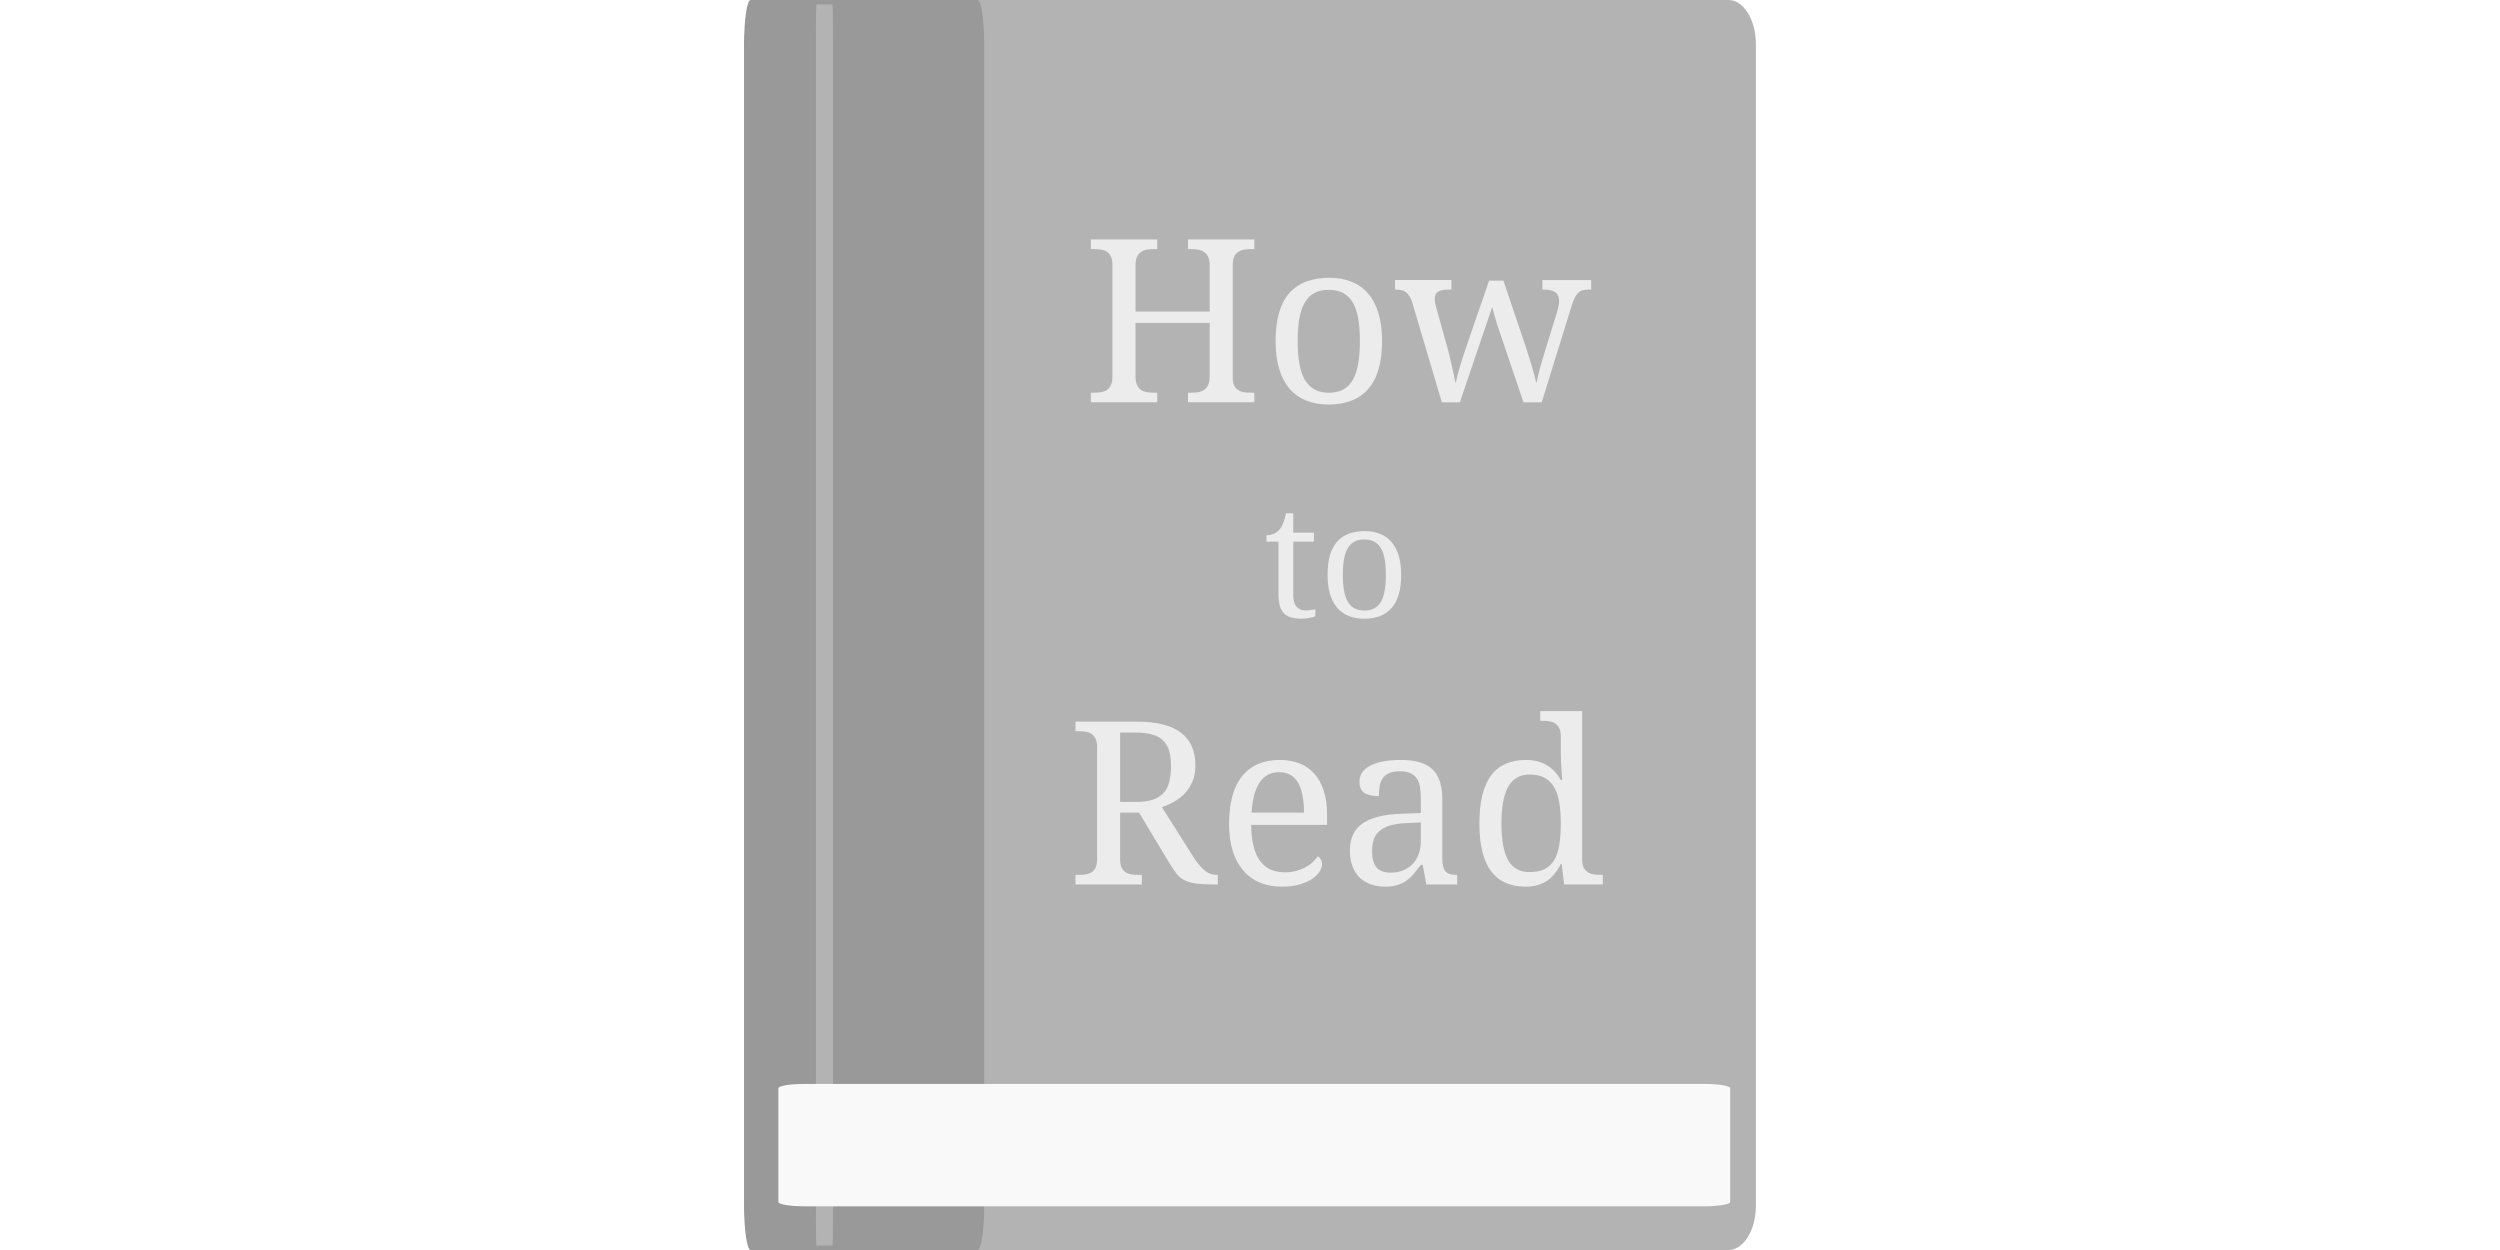
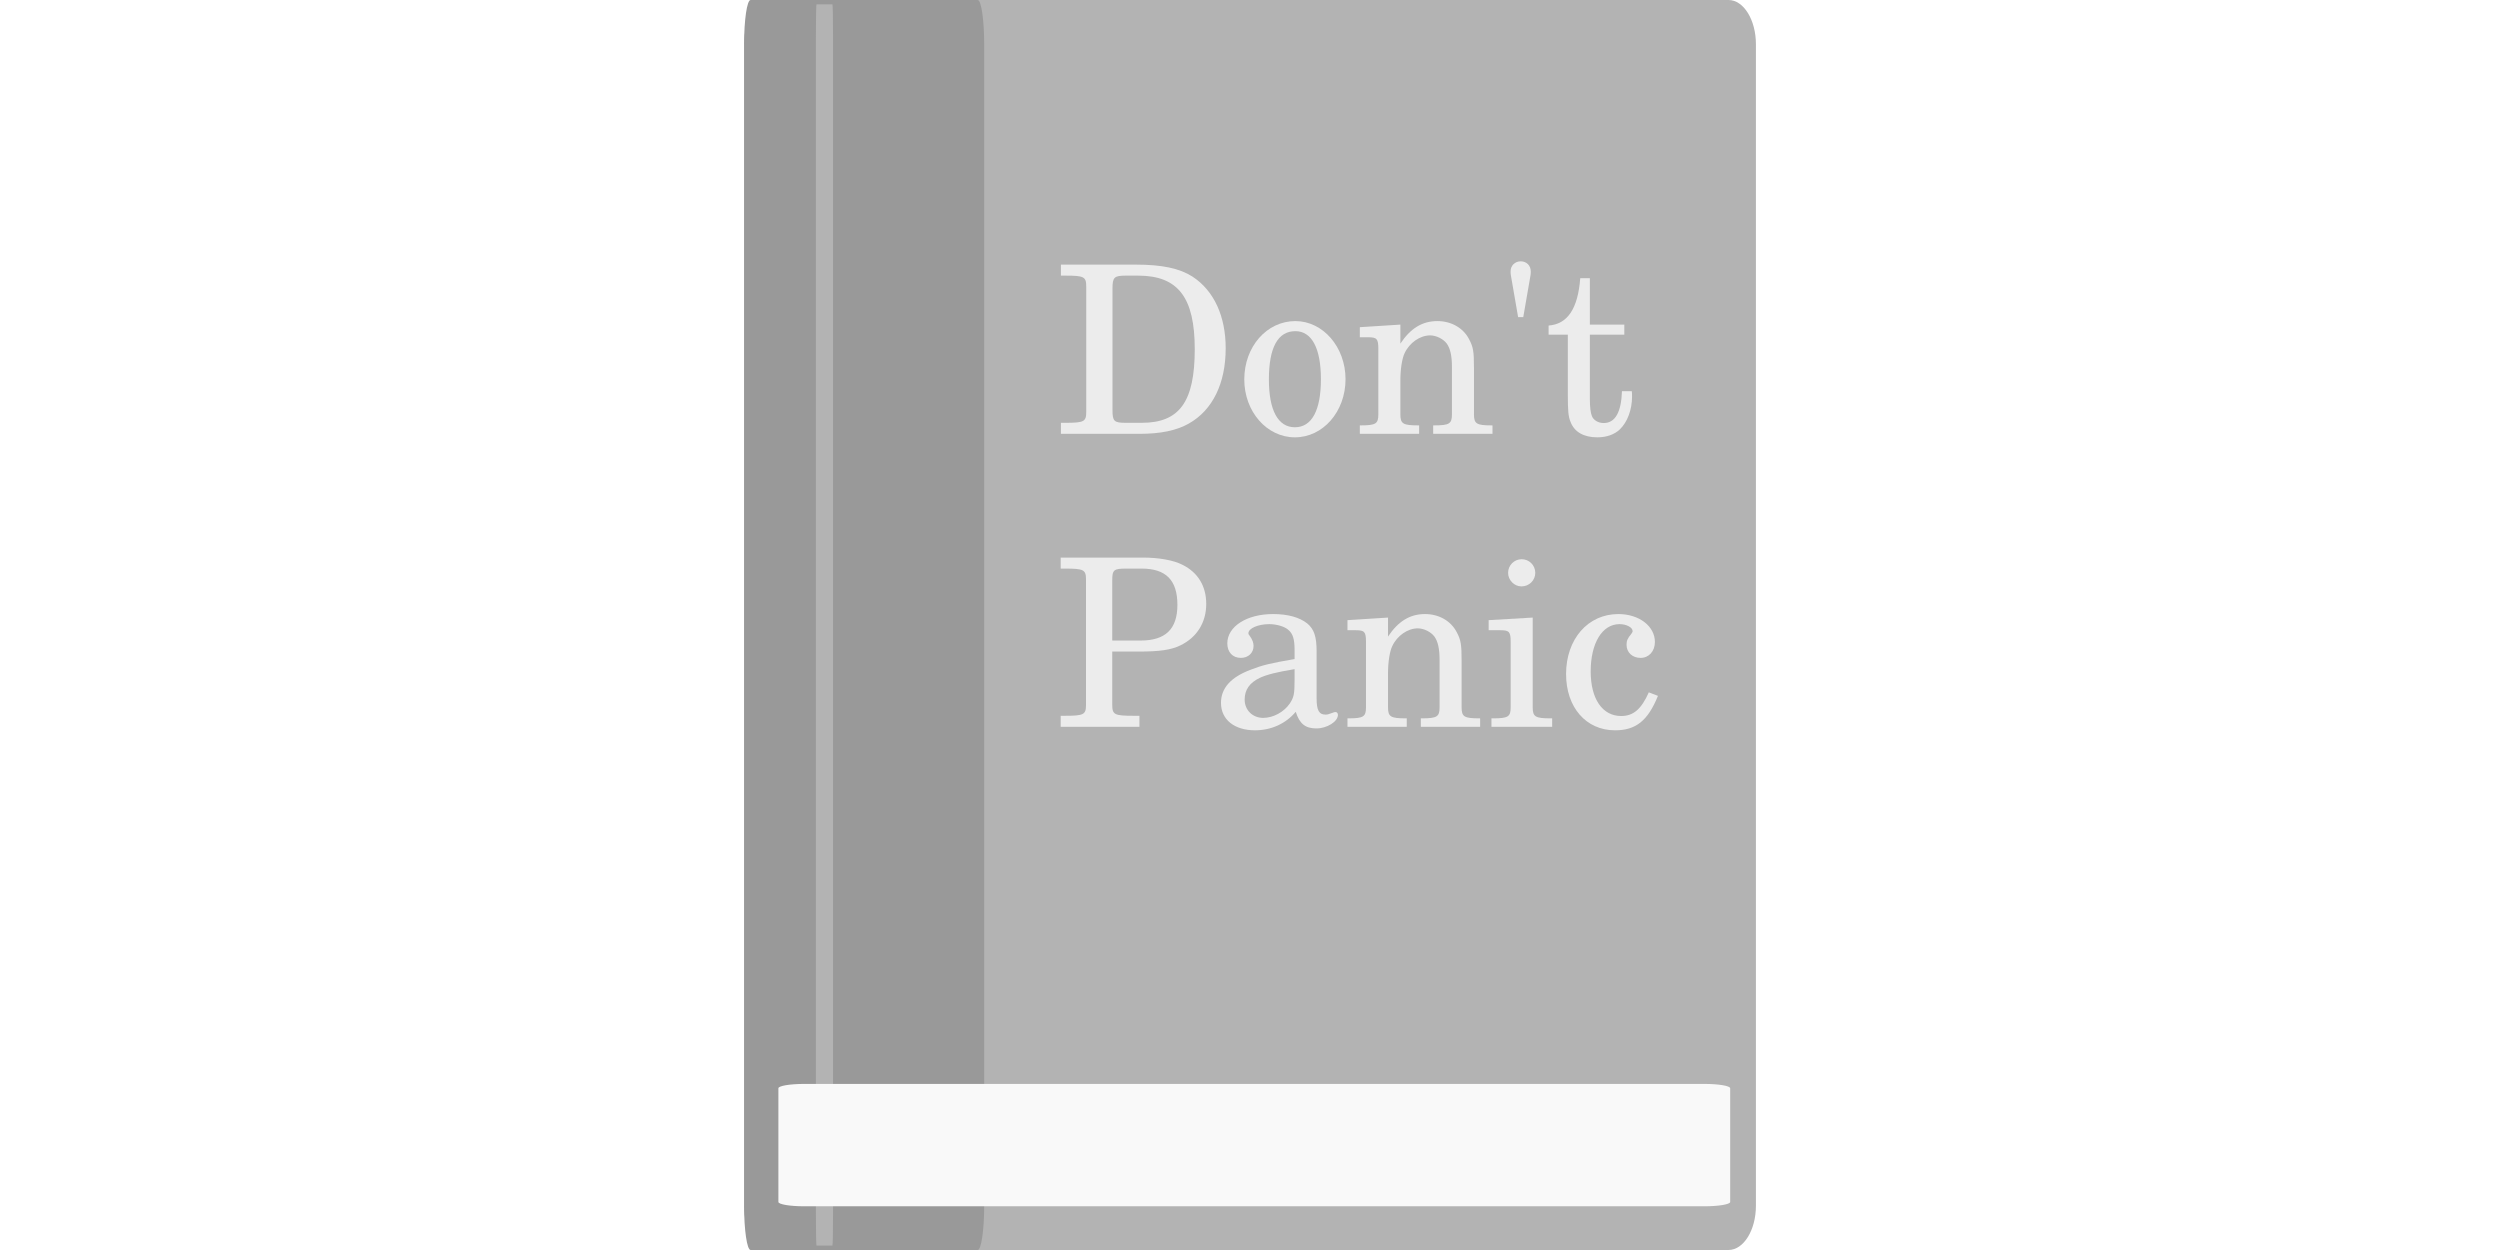
<svg xmlns="http://www.w3.org/2000/svg" width="160" height="80" id="svg3484" version="1.1">
-   <defs id="defs3486">
-     <clipPath clipPathUnits="userSpaceOnUse" id="clipPath4084">
-       <path d="m 0,841.89 595.28,0 L 595.28,0 0,0 0,841.89 z" id="path4086" />
-     </clipPath>
-   </defs>
+   <defs id="defs3486" />
  <g id="layer1" transform="translate(0,-972.3622)">
-     <g id="g3463" transform="matrix(0.784188,0,0,0.784188,643.7688,971.5394)">
-       <rect ry="3.616" rx="2.24" y="1.049" x="-760.21" height="102.016" width="82.578" id="rect5333-5" style="fill:#b3b3b3;fill-opacity:1;stroke:none" />
-       <rect ry="3.616" rx="0.532" y="1.049" x="-760.21" height="102.016" width="19.595" id="rect5333-4-7" style="fill:#999999;fill-opacity:1;stroke:none" />
-       <rect transform="matrix(0,-1,1,0,0,0)" ry="0.05" rx="2.748" y="-754.35" x="-102.709" height="1.4" width="101.303" id="rect5333-9-4-1" style="fill:#b3b3b3;fill-opacity:1;stroke:none" />
-       <rect ry="0.354" rx="2.107" y="89.511" x="-757.41" height="9.988" width="77.679" id="rect5333-9-6" style="fill:#f9f9f9;fill-opacity:1;stroke:none" />
-       <g style="font-size:93.065px;font-style:normal;font-variant:normal;font-weight:normal;font-stretch:normal;line-height:125%;letter-spacing:0px;word-spacing:0px;fill:#ececec;fill-opacity:1;stroke:none;font-family:Droid Serif;-inkscape-font-specification:Droid Serif" id="text5481-3">
-         <path d="m -723.983,33.882 0,-0.782 0.245,0 c 0.212,1e-6 0.409,-0.015 0.591,-0.045 0.188,-0.03 0.348,-0.091 0.482,-0.182 0.139,-0.097 0.248,-0.233 0.327,-0.409 0.085,-0.176 0.127,-0.409 0.127,-0.7 l 0,-4.362 -6.053,0 0,4.362 c -10e-6,0.291 0.039,0.524 0.118,0.7 0.085,0.176 0.194,0.312 0.327,0.409 0.139,0.091 0.303,0.151 0.491,0.182 0.188,0.03 0.385,0.045 0.591,0.045 l 0.245,0 0,0.782 -5.417,0 0,-0.782 0.236,0 c 0.212,1e-6 0.409,-0.015 0.591,-0.045 0.188,-0.03 0.351,-0.091 0.491,-0.182 0.139,-0.097 0.248,-0.233 0.327,-0.409 0.079,-0.176 0.118,-0.409 0.118,-0.7 l 0,-9.125 c -10e-6,-0.273 -0.042,-0.491 -0.127,-0.654 -0.079,-0.17 -0.188,-0.3 -0.327,-0.391 -0.139,-0.091 -0.303,-0.148 -0.491,-0.173 -0.182,-0.03 -0.376,-0.045 -0.582,-0.045 l -0.236,0 0,-0.782 5.417,0 0,0.782 -0.245,0 c -0.206,1.2e-5 -0.403,0.015 -0.591,0.045 -0.188,0.03 -0.351,0.094 -0.491,0.191 -0.133,0.091 -0.242,0.224 -0.327,0.4 -0.079,0.176 -0.118,0.409 -0.118,0.7 l 0,3.763 6.053,0 0,-3.763 c -10e-6,-0.291 -0.042,-0.524 -0.127,-0.7 -0.079,-0.176 -0.188,-0.309 -0.327,-0.4 -0.133,-0.097 -0.294,-0.161 -0.482,-0.191 -0.182,-0.03 -0.379,-0.045 -0.591,-0.045 l -0.245,0 0,-0.782 5.417,0 0,0.782 -0.236,0 c -0.212,1.2e-5 -0.412,0.015 -0.6,0.045 -0.182,0.03 -0.342,0.094 -0.482,0.191 -0.139,0.091 -0.248,0.224 -0.327,0.4 -0.079,0.176 -0.118,0.409 -0.118,0.7 l 0,9.143 c -10e-6,0.273 0.039,0.494 0.118,0.663 0.085,0.164 0.197,0.288 0.336,0.373 0.139,0.085 0.3,0.142 0.482,0.173 0.188,0.024 0.385,0.036 0.591,0.036 l 0.236,0 0,0.782 -5.417,0" style="font-size:18.613px;text-align:center;text-anchor:middle;fill:#ececec" id="path2994" />
-         <path d="m -708.142,28.874 c -10e-6,1.751 -0.373,3.054 -1.118,3.908 -0.739,0.854 -1.824,1.281 -3.254,1.281 -0.673,0 -1.275,-0.106 -1.809,-0.318 -0.533,-0.212 -0.988,-0.533 -1.363,-0.963 -0.37,-0.43 -0.654,-0.969 -0.854,-1.618 -0.194,-0.654 -0.291,-1.418 -0.291,-2.29 0,-1.739 0.367,-3.032 1.1,-3.881 0.739,-0.848 1.83,-1.272 3.272,-1.272 0.673,10e-6 1.275,0.106 1.809,0.318 0.533,0.206 0.985,0.524 1.354,0.954 0.376,0.424 0.66,0.96 0.854,1.609 0.2,0.642 0.3,1.4 0.3,2.272 m -6.889,0 c 0,0.691 0.045,1.3 0.136,1.827 0.091,0.527 0.236,0.969 0.436,1.327 0.206,0.351 0.47,0.618 0.791,0.8 0.327,0.182 0.724,0.273 1.191,0.273 0.467,1e-6 0.86,-0.091 1.181,-0.273 0.321,-0.182 0.582,-0.448 0.782,-0.8 0.2,-0.357 0.342,-0.8 0.427,-1.327 0.091,-0.527 0.136,-1.136 0.136,-1.827 0,-0.691 -0.045,-1.297 -0.136,-1.818 -0.091,-0.521 -0.236,-0.954 -0.436,-1.3 -0.2,-0.351 -0.464,-0.615 -0.791,-0.791 -0.321,-0.176 -0.715,-0.264 -1.181,-0.264 -0.467,9e-6 -0.86,0.088 -1.181,0.264 -0.321,0.176 -0.582,0.439 -0.782,0.791 -0.2,0.345 -0.345,0.779 -0.436,1.3 -0.091,0.521 -0.136,1.127 -0.136,1.818" style="font-size:18.613px;text-align:center;text-anchor:middle;fill:#ececec" id="path2996" />
-         <path d="m -698.236,23.958 1.863,5.517 c 0.073,0.224 0.148,0.467 0.227,0.727 0.085,0.254 0.164,0.509 0.236,0.763 0.073,0.248 0.139,0.485 0.2,0.709 0.061,0.224 0.106,0.415 0.136,0.573 l 0.054,0 c 0.054,-0.309 0.142,-0.688 0.264,-1.136 0.121,-0.454 0.276,-0.982 0.464,-1.581 l 0.927,-2.999 c 0.049,-0.158 0.088,-0.324 0.118,-0.5 0.036,-0.182 0.054,-0.324 0.054,-0.427 -1e-5,-0.321 -0.103,-0.554 -0.309,-0.7 -0.2,-0.145 -0.509,-0.218 -0.927,-0.218 l -0.127,0 0,-0.782 3.981,0 0,0.782 -0.236,0 c -0.182,9e-6 -0.339,0.018 -0.473,0.055 -0.133,0.036 -0.254,0.109 -0.364,0.218 -0.103,0.103 -0.2,0.248 -0.291,0.436 -0.091,0.188 -0.182,0.436 -0.273,0.745 l -2.399,7.743 -1.49,0 -2.218,-6.553 -0.336,-1.227 -2.636,7.78 -1.472,0 -2.436,-8.207 c -0.073,-0.194 -0.148,-0.354 -0.227,-0.482 -0.079,-0.127 -0.17,-0.227 -0.273,-0.3 -0.103,-0.079 -0.221,-0.133 -0.354,-0.164 -0.133,-0.03 -0.291,-0.045 -0.473,-0.045 l -0.054,0 0,-0.782 4.599,0 0,0.782 -0.245,0 c -0.37,9e-6 -0.648,0.055 -0.836,0.164 -0.188,0.109 -0.282,0.315 -0.282,0.618 -1e-5,0.103 0.015,0.227 0.045,0.373 0.036,0.145 0.073,0.288 0.109,0.427 l 0.872,3.126 c 0.061,0.224 0.124,0.47 0.191,0.736 0.067,0.267 0.127,0.533 0.182,0.8 0.061,0.261 0.115,0.506 0.164,0.736 0.049,0.23 0.088,0.424 0.118,0.582 l 0.054,0 c 0.03,-0.158 0.07,-0.339 0.118,-0.545 0.054,-0.212 0.115,-0.436 0.182,-0.673 0.073,-0.242 0.148,-0.488 0.227,-0.736 0.079,-0.248 0.158,-0.485 0.236,-0.709 l 1.936,-5.626 1.172,0" style="font-size:18.613px;text-align:center;text-anchor:middle;fill:#ececec" id="path2998" />
-         <path d="m -714.411,50.867 c 0.155,0 0.297,-0.008 0.427,-0.025 0.13,-0.017 0.262,-0.038 0.396,-0.063 l 0,0.565 c -0.054,0.025 -0.126,0.05 -0.214,0.075 -0.088,0.025 -0.184,0.046 -0.289,0.063 -0.101,0.021 -0.207,0.036 -0.32,0.044 -0.113,0.013 -0.22,0.019 -0.32,0.019 -0.327,0 -0.607,-0.036 -0.842,-0.107 -0.235,-0.067 -0.427,-0.178 -0.578,-0.333 -0.151,-0.155 -0.264,-0.36 -0.339,-0.616 -0.071,-0.255 -0.107,-0.567 -0.107,-0.936 l 0,-4.297 -0.98,0 0,-0.515 c 0.155,6e-6 0.325,-0.031 0.509,-0.094 0.188,-0.063 0.354,-0.168 0.496,-0.314 0.147,-0.159 0.264,-0.348 0.352,-0.565 0.092,-0.222 0.172,-0.498 0.239,-0.829 l 0.591,0 0,1.583 1.684,0 0,0.735 -1.684,0 0,4.335 c -10e-6,0.44 0.088,0.762 0.264,0.967 0.18,0.205 0.419,0.308 0.716,0.308" style="font-size:12.866px;text-align:center;text-anchor:middle;fill:#ececec" id="path3000" />
-         <path d="m -706.583,47.958 c -10e-6,1.21 -0.258,2.111 -0.773,2.701 -0.511,0.591 -1.261,0.886 -2.249,0.886 -0.465,0 -0.882,-0.073 -1.25,-0.22 -0.369,-0.147 -0.683,-0.369 -0.942,-0.666 -0.255,-0.297 -0.452,-0.67 -0.591,-1.118 -0.134,-0.452 -0.201,-0.98 -0.201,-1.583 0,-1.202 0.253,-2.096 0.76,-2.682 0.511,-0.586 1.265,-0.879 2.262,-0.88 0.465,7e-6 0.882,0.073 1.25,0.22 0.369,0.142 0.681,0.362 0.936,0.66 0.26,0.293 0.457,0.664 0.591,1.112 0.138,0.444 0.207,0.967 0.207,1.571 m -4.762,0 c 0,0.477 0.031,0.898 0.094,1.263 0.063,0.364 0.163,0.67 0.302,0.917 0.142,0.243 0.325,0.427 0.547,0.553 0.226,0.126 0.5,0.188 0.823,0.188 0.322,10e-7 0.595,-0.063 0.817,-0.188 0.222,-0.126 0.402,-0.31 0.54,-0.553 0.138,-0.247 0.237,-0.553 0.295,-0.917 0.063,-0.364 0.094,-0.785 0.094,-1.263 0,-0.477 -0.031,-0.896 -0.094,-1.256 -0.063,-0.36 -0.163,-0.66 -0.302,-0.898 -0.138,-0.243 -0.32,-0.425 -0.547,-0.547 -0.222,-0.121 -0.494,-0.182 -0.817,-0.182 -0.322,6e-6 -0.595,0.061 -0.817,0.182 -0.222,0.121 -0.402,0.304 -0.54,0.547 -0.138,0.239 -0.239,0.538 -0.302,0.898 -0.063,0.36 -0.094,0.779 -0.094,1.256" style="font-size:12.866px;text-align:center;text-anchor:middle;fill:#ececec" id="path3002" />
-         <path d="m -723.556,70.959 c 0.315,0.497 0.621,0.869 0.918,1.118 0.297,0.248 0.642,0.373 1.036,0.373 l 0.054,0 0,0.782 -0.264,0 c -0.582,0 -1.06,-0.021 -1.436,-0.064 -0.37,-0.042 -0.685,-0.124 -0.945,-0.245 -0.261,-0.121 -0.485,-0.291 -0.673,-0.509 -0.182,-0.218 -0.379,-0.503 -0.591,-0.854 l -2.517,-4.19 -1.545,0 0,3.835 c -10e-6,0.273 0.039,0.494 0.118,0.663 0.085,0.164 0.197,0.288 0.336,0.373 0.139,0.085 0.3,0.142 0.482,0.173 0.188,0.024 0.385,0.036 0.591,0.036 l 0.245,0 0,0.782 -5.417,0 0,-0.782 0.236,0 c 0.206,10e-7 0.4,-0.012 0.582,-0.036 0.188,-0.03 0.351,-0.088 0.491,-0.173 0.139,-0.085 0.248,-0.209 0.327,-0.373 0.085,-0.17 0.127,-0.391 0.127,-0.663 l 0,-9.216 c -1e-5,-0.273 -0.042,-0.491 -0.127,-0.654 -0.079,-0.17 -0.188,-0.3 -0.327,-0.391 -0.139,-0.091 -0.303,-0.148 -0.491,-0.173 -0.182,-0.03 -0.376,-0.045 -0.582,-0.045 l -0.236,0 0,-0.782 5.008,0 c 1.612,1.3e-5 2.811,0.3 3.599,0.9 0.788,0.594 1.181,1.491 1.181,2.69 -10e-6,0.497 -0.082,0.933 -0.245,1.309 -0.158,0.37 -0.367,0.691 -0.627,0.963 -0.261,0.273 -0.554,0.5 -0.882,0.682 -0.327,0.182 -0.654,0.327 -0.982,0.436 l 2.554,4.035 m -5.962,-4.462 1.309,0 c 0.545,7e-6 1,-0.061 1.363,-0.182 0.364,-0.121 0.654,-0.303 0.872,-0.545 0.218,-0.242 0.373,-0.545 0.464,-0.909 0.097,-0.364 0.145,-0.788 0.145,-1.272 -10e-6,-0.497 -0.051,-0.918 -0.154,-1.263 -0.103,-0.351 -0.27,-0.636 -0.5,-0.854 -0.23,-0.224 -0.53,-0.385 -0.9,-0.482 -0.364,-0.103 -0.809,-0.154 -1.336,-0.155 l -1.263,0 0,5.662" style="font-size:18.613px;text-align:center;text-anchor:middle;fill:#ececec" id="path3004" />
-         <path d="m -716.54,64.07 c -0.691,9e-6 -1.224,0.282 -1.6,0.845 -0.37,0.557 -0.588,1.375 -0.654,2.454 l 4.281,0 c -1e-5,-0.491 -0.036,-0.939 -0.109,-1.345 -0.073,-0.406 -0.188,-0.754 -0.345,-1.045 -0.158,-0.291 -0.367,-0.515 -0.627,-0.673 -0.254,-0.158 -0.57,-0.236 -0.945,-0.236 m 0.227,9.343 c -0.673,0 -1.278,-0.112 -1.818,-0.336 -0.533,-0.23 -0.985,-0.563 -1.354,-1 -0.37,-0.436 -0.654,-0.969 -0.854,-1.6 -0.194,-0.636 -0.291,-1.357 -0.291,-2.163 0,-1.739 0.357,-3.048 1.072,-3.926 0.715,-0.879 1.733,-1.318 3.054,-1.318 0.6,1e-5 1.139,0.094 1.618,0.282 0.479,0.188 0.885,0.47 1.218,0.845 0.333,0.37 0.588,0.833 0.763,1.391 0.182,0.551 0.273,1.194 0.273,1.927 l 0,0.854 -6.198,0 c 0.012,0.679 0.079,1.263 0.2,1.754 0.127,0.485 0.306,0.885 0.536,1.2 0.236,0.315 0.524,0.548 0.863,0.7 0.339,0.145 0.73,0.218 1.172,0.218 0.321,1e-6 0.618,-0.036 0.891,-0.109 0.279,-0.073 0.53,-0.17 0.754,-0.291 0.224,-0.121 0.421,-0.258 0.591,-0.409 0.176,-0.158 0.318,-0.321 0.427,-0.491 0.085,0.036 0.164,0.112 0.236,0.227 0.079,0.115 0.118,0.251 0.118,0.409 0,0.188 -0.067,0.391 -0.2,0.609 -0.133,0.212 -0.336,0.409 -0.609,0.591 -0.273,0.182 -0.615,0.333 -1.027,0.454 -0.406,0.121 -0.885,0.182 -1.436,0.182" style="font-size:18.613px;text-align:center;text-anchor:middle;fill:#ececec" id="path3006" />
-         <path d="m -708.96,70.532 c 0,0.582 0.121,1.018 0.364,1.309 0.248,0.285 0.63,0.427 1.145,0.427 0.376,10e-7 0.715,-0.061 1.018,-0.182 0.309,-0.121 0.57,-0.294 0.782,-0.518 0.218,-0.224 0.385,-0.497 0.5,-0.818 0.115,-0.321 0.173,-0.679 0.173,-1.072 l 0,-1.509 -1.191,0.055 c -0.527,0.024 -0.969,0.091 -1.327,0.2 -0.351,0.103 -0.636,0.251 -0.854,0.445 -0.218,0.188 -0.376,0.421 -0.473,0.7 -0.091,0.279 -0.136,0.6 -0.136,0.963 m 2.254,-6.535 c -0.357,1e-5 -0.648,0.052 -0.872,0.155 -0.218,0.097 -0.391,0.236 -0.518,0.418 -0.121,0.182 -0.203,0.397 -0.245,0.645 -0.042,0.248 -0.064,0.518 -0.064,0.809 -0.515,7e-6 -0.909,-0.088 -1.181,-0.264 -0.267,-0.176 -0.4,-0.479 -0.4,-0.909 0,-0.321 0.088,-0.594 0.264,-0.818 0.176,-0.224 0.415,-0.406 0.718,-0.545 0.309,-0.145 0.666,-0.251 1.072,-0.318 0.406,-0.067 0.839,-0.1 1.3,-0.1 0.57,1e-5 1.066,0.058 1.49,0.173 0.424,0.109 0.779,0.291 1.063,0.545 0.285,0.254 0.497,0.588 0.636,1 0.145,0.406 0.218,0.906 0.218,1.5 l 0,4.826 c -10e-6,0.261 0.021,0.476 0.064,0.645 0.042,0.17 0.109,0.306 0.2,0.409 0.091,0.103 0.209,0.176 0.354,0.218 0.151,0.042 0.33,0.064 0.536,0.064 l 0.054,0 0,0.782 -2.517,0 -0.291,-1.6 -0.155,0 c -0.194,0.261 -0.382,0.5 -0.563,0.718 -0.182,0.218 -0.382,0.406 -0.6,0.563 -0.218,0.158 -0.467,0.279 -0.745,0.364 -0.273,0.091 -0.603,0.136 -0.991,0.136 -0.412,0 -0.797,-0.061 -1.154,-0.182 -0.351,-0.115 -0.657,-0.294 -0.918,-0.536 -0.254,-0.248 -0.454,-0.557 -0.6,-0.927 -0.145,-0.376 -0.218,-0.818 -0.218,-1.327 0,-0.988 0.351,-1.721 1.054,-2.199 0.703,-0.479 1.766,-0.739 3.19,-0.782 l 1.545,-0.055 0,-1.118 c 0,-0.333 -0.018,-0.639 -0.054,-0.918 -0.036,-0.285 -0.115,-0.527 -0.236,-0.727 -0.121,-0.206 -0.297,-0.364 -0.527,-0.473 -0.224,-0.115 -0.527,-0.173 -0.909,-0.173" style="font-size:18.613px;text-align:center;text-anchor:middle;fill:#ececec" id="path3008" />
-         <path d="m -691.81,71.186 c -1e-5,0.273 0.039,0.494 0.118,0.663 0.085,0.164 0.197,0.291 0.336,0.382 0.139,0.091 0.3,0.151 0.482,0.182 0.188,0.024 0.385,0.036 0.591,0.036 l 0.155,0 0,0.782 -3.154,0 -0.2,-1.672 -0.073,0 c -0.139,0.285 -0.3,0.542 -0.482,0.773 -0.176,0.224 -0.379,0.418 -0.609,0.582 -0.23,0.158 -0.491,0.279 -0.782,0.364 -0.291,0.091 -0.618,0.136 -0.982,0.136 -0.612,0 -1.154,-0.1 -1.627,-0.3 -0.473,-0.206 -0.869,-0.518 -1.191,-0.936 -0.321,-0.424 -0.563,-0.96 -0.727,-1.609 -0.164,-0.648 -0.245,-1.418 -0.245,-2.308 0,-0.897 0.082,-1.672 0.245,-2.327 0.164,-0.654 0.406,-1.194 0.727,-1.618 0.321,-0.424 0.718,-0.736 1.191,-0.936 0.473,-0.206 1.015,-0.309 1.627,-0.309 0.357,1e-5 0.682,0.039 0.972,0.118 0.291,0.079 0.551,0.191 0.782,0.336 0.236,0.145 0.445,0.318 0.627,0.518 0.182,0.2 0.339,0.421 0.473,0.663 l 0.109,0 c -0.018,-0.303 -0.036,-0.588 -0.054,-0.854 -0.012,-0.23 -0.024,-0.457 -0.036,-0.682 -0.012,-0.23 -0.018,-0.4 -0.018,-0.509 l 0,-1.527 c -10e-6,-0.273 -0.042,-0.491 -0.127,-0.654 -0.079,-0.17 -0.188,-0.3 -0.327,-0.391 -0.139,-0.091 -0.303,-0.148 -0.491,-0.173 -0.182,-0.03 -0.376,-0.045 -0.582,-0.045 l -0.154,0 0,-0.782 3.426,0 0,12.097 m -4.281,1.036 c 0.485,10e-7 0.888,-0.079 1.209,-0.236 0.327,-0.164 0.588,-0.409 0.782,-0.736 0.2,-0.327 0.339,-0.739 0.418,-1.236 0.085,-0.497 0.127,-1.082 0.127,-1.754 -10e-6,-0.648 -0.042,-1.221 -0.127,-1.718 -0.079,-0.497 -0.218,-0.912 -0.418,-1.245 -0.194,-0.339 -0.454,-0.597 -0.782,-0.773 -0.327,-0.176 -0.736,-0.264 -1.227,-0.264 -0.406,9e-6 -0.754,0.088 -1.045,0.264 -0.291,0.176 -0.53,0.433 -0.718,0.773 -0.182,0.339 -0.315,0.76 -0.4,1.263 -0.085,0.497 -0.127,1.069 -0.127,1.718 0,1.321 0.179,2.308 0.536,2.963 0.357,0.654 0.948,0.982 1.772,0.982" style="font-size:18.613px;text-align:center;text-anchor:middle;fill:#ececec" id="path3010" />
+     <g id="g4579">
+       <rect ry="2.835" rx="1.757" y="972.362" x="47.622" height="80" width="64.757" id="rect5333-5" style="fill:#b3b3b3;fill-opacity:1;stroke:none" />
+       <rect ry="2.835" rx="0.417" y="972.362" x="47.622" height="80" width="15.366" id="rect5333-4-7" style="fill:#999999;fill-opacity:1;stroke:none" />
+       <rect transform="matrix(0,-1,1,0,0,0)" ry="0.039" rx="2.155" y="52.217" x="-1052.082" height="1.098" width="79.441" id="rect5333-9-4-1" style="fill:#b3b3b3;fill-opacity:1;stroke:none" />
+       <rect ry="0.278" rx="1.653" y="1041.733" x="49.817" height="7.832" width="60.915" id="rect5333-9-6" style="fill:#f9f9f9;fill-opacity:1;stroke:none" />
+       <g id="text4552" style="font-style:normal;font-weight:normal;font-size:40px;line-height:125%;font-family:sans-serif;letter-spacing:0px;word-spacing:0px;fill:#ececec;fill-opacity:1;stroke:none;stroke-width:1px;stroke-linecap:butt;stroke-linejoin:miter;stroke-opacity:1">
+         <path id="path4559" style="font-style:normal;font-variant:normal;font-weight:500;font-stretch:normal;font-size:15px;line-height:125%;font-family:'Century Schoolbook L';-inkscape-font-specification:'Century Schoolbook L, Medium';text-align:start;writing-mode:lr-tb;text-anchor:start;fill:#ececec;fill-opacity:1" d="m 69.519,998.282 0,0.435 c 0,0.63 -0.135,0.705 -1.335,0.705 l -0.285,0 0,0.705 5.04,0 c 1.335,0 2.355,-0.21 3.15,-0.66 1.515,-0.855 2.355,-2.565 2.355,-4.815 0,-2.055 -0.75,-3.69 -2.13,-4.59 -0.825,-0.525 -1.935,-0.765 -3.645,-0.765 l -4.77,0 0,0.705 0.285,0 c 1.2,0 1.335,0.075 1.335,0.705 l 0,0.435 0,7.14 z m 2.535,1.14 c -0.75,0 -0.855,-0.09 -0.855,-0.825 l 0,-7.755 c 0,-0.735 0.105,-0.84 0.855,-0.84 l 0.78,0 c 2.565,0 3.63,1.395 3.63,4.71 0,3.36 -0.975,4.71 -3.39,4.71 l -1.02,0 z" />
+         <path id="path4561" style="font-style:normal;font-variant:normal;font-weight:500;font-stretch:normal;font-size:15px;line-height:125%;font-family:'Century Schoolbook L';-inkscape-font-specification:'Century Schoolbook L, Medium';text-align:start;writing-mode:lr-tb;text-anchor:start;fill:#ececec;fill-opacity:1" d="m 82.904,992.912 c -1.83,0 -3.27,1.635 -3.27,3.735 0,2.055 1.44,3.705 3.24,3.705 1.8,0 3.24,-1.65 3.24,-3.72 0,-2.055 -1.44,-3.72 -3.21,-3.72 z m 0,0.645 c 1.05,0 1.635,1.095 1.635,3.075 0,1.995 -0.585,3.075 -1.665,3.075 -1.08,0 -1.665,-1.08 -1.665,-3.06 0,-2.04 0.57,-3.09 1.695,-3.09 z" />
+         <path id="path4563" style="font-style:normal;font-variant:normal;font-weight:500;font-stretch:normal;font-size:15px;line-height:125%;font-family:'Century Schoolbook L';-inkscape-font-specification:'Century Schoolbook L, Medium';text-align:start;writing-mode:lr-tb;text-anchor:start;fill:#ececec;fill-opacity:1" d="m 89.624,993.137 -2.595,0.165 0,0.645 0.54,0 c 0.555,0 0.645,0.105 0.645,0.75 l 0,3.585 0,0.6 c 0,0.6 -0.165,0.705 -1.125,0.705 l -0.06,0 0,0.54 3.795,0 0,-0.54 -0.06,0 c -0.975,0 -1.14,-0.105 -1.14,-0.705 l 0,-0.6 0,-1.56 c 0,-0.735 0.105,-1.41 0.27,-1.755 0.315,-0.675 0.99,-1.14 1.635,-1.14 0.39,0 0.84,0.225 1.065,0.525 0.225,0.315 0.33,0.78 0.33,1.5 l 0,2.43 0,0.6 c 0,0.6 -0.165,0.705 -1.14,0.705 l -0.06,0 0,0.54 3.795,0 0,-0.54 -0.06,0 c -0.96,0 -1.125,-0.105 -1.125,-0.705 l 0,-0.6 0,-2.355 c 0,-1.08 -0.045,-1.35 -0.315,-1.86 -0.375,-0.72 -1.14,-1.155 -2.025,-1.155 -0.96,0 -1.71,0.45 -2.37,1.44 l 0,-1.215 z" />
+         <path id="path4565" style="font-style:normal;font-variant:normal;font-weight:500;font-stretch:normal;font-size:15px;line-height:125%;font-family:'Century Schoolbook L';-inkscape-font-specification:'Century Schoolbook L, Medium';text-align:start;writing-mode:lr-tb;text-anchor:start;fill:#ececec;fill-opacity:1" d="m 97.159,992.657 0.33,0 0.465,-2.685 c 0.015,-0.075 0.015,-0.15 0.015,-0.24 0,-0.375 -0.27,-0.645 -0.645,-0.645 -0.36,0 -0.645,0.27 -0.645,0.63 0,0.09 0,0.165 0.015,0.255 l 0.465,2.685 z" />
+         <path id="path4567" style="font-style:normal;font-variant:normal;font-weight:500;font-stretch:normal;font-size:15px;line-height:125%;font-family:'Century Schoolbook L';-inkscape-font-specification:'Century Schoolbook L, Medium';text-align:start;writing-mode:lr-tb;text-anchor:start;fill:#ececec;fill-opacity:1" d="m 101.751,993.137 0,-2.97 -0.615,0 c -0.15,1.95 -0.81,2.94 -2.025,3.03 l 0,0.585 1.23,0 0,3.825 c 0,1.05 0.03,1.425 0.18,1.77 0.24,0.63 0.84,0.975 1.71,0.975 0.585,0 1.095,-0.18 1.44,-0.51 0.495,-0.48 0.78,-1.275 0.78,-2.1 0,-0.09 0,-0.195 -0.015,-0.345 l -0.63,0 c -0.045,1.35 -0.435,2.04 -1.17,2.04 -0.345,0 -0.645,-0.18 -0.75,-0.435 -0.09,-0.21 -0.135,-0.585 -0.135,-1.125 l 0,-4.095 2.205,0 0,-0.645 -2.205,0 z" />
+         <path id="path4569" style="font-style:normal;font-variant:normal;font-weight:500;font-stretch:normal;font-size:15px;line-height:125%;font-family:'Century Schoolbook L';-inkscape-font-specification:'Century Schoolbook L, Medium';text-align:start;writing-mode:lr-tb;text-anchor:start;fill:#ececec;fill-opacity:1" d="m 71.184,1014.062 1.695,0 c 1.35,0 2.055,-0.105 2.655,-0.39 1.065,-0.51 1.665,-1.47 1.665,-2.655 0,-1.14 -0.525,-2.01 -1.515,-2.505 -0.585,-0.3 -1.515,-0.465 -2.55,-0.465 l -5.25,0 0,0.705 0.27,0 c 1.215,0 1.35,0.075 1.35,0.705 l 0,0.435 0,7.14 0,0.435 c 0,0.63 -0.135,0.705 -1.35,0.705 l -0.27,0 0,0.705 5.04,0 0,-0.705 -0.39,0 c -1.215,0 -1.35,-0.075 -1.35,-0.705 l 0,-0.435 0,-2.97 z m 0,-0.705 0,-3.84 c 0,-0.69 0.09,-0.765 0.915,-0.765 l 0.96,0 c 1.56,0 2.295,0.735 2.295,2.325 0,1.545 -0.765,2.28 -2.355,2.28 l -1.815,0 z" />
+         <path id="path4571" style="font-style:normal;font-variant:normal;font-weight:500;font-stretch:normal;font-size:15px;line-height:125%;font-family:'Century Schoolbook L';-inkscape-font-specification:'Century Schoolbook L, Medium';text-align:start;writing-mode:lr-tb;text-anchor:start;fill:#ececec;fill-opacity:1" d="m 84.263,1014.047 c 0,-0.945 -0.165,-1.425 -0.6,-1.785 -0.495,-0.39 -1.23,-0.6 -2.19,-0.6 -1.68,0 -2.925,0.795 -2.925,1.875 0,0.57 0.345,0.93 0.87,0.93 0.465,0 0.81,-0.315 0.81,-0.765 0,-0.195 -0.075,-0.405 -0.225,-0.615 -0.09,-0.105 -0.105,-0.15 -0.105,-0.195 0,-0.315 0.615,-0.585 1.335,-0.585 0.465,0 0.99,0.15 1.23,0.375 0.285,0.24 0.39,0.6 0.39,1.275 l 0,0.585 c -1.575,0.27 -2.055,0.39 -2.79,0.675 -1.29,0.48 -1.92,1.185 -1.92,2.13 0,1.065 0.855,1.755 2.175,1.755 1.035,0 1.965,-0.42 2.61,-1.185 0.24,0.765 0.615,1.065 1.32,1.065 0.675,0 1.38,-0.435 1.38,-0.87 0,-0.105 -0.075,-0.18 -0.15,-0.18 -0.06,0 -0.12,0.015 -0.225,0.06 -0.24,0.09 -0.3,0.105 -0.42,0.105 -0.42,0 -0.57,-0.285 -0.57,-1.035 l 0,-3.015 z m -1.41,1.83 c 0,0.9 -0.045,1.11 -0.3,1.5 -0.375,0.555 -1.065,0.93 -1.71,0.93 -0.675,0 -1.185,-0.495 -1.185,-1.17 0,-0.63 0.315,-1.08 0.975,-1.395 0.465,-0.21 1.05,-0.36 2.22,-0.555 l 0,0.69 z" />
+         <path id="path4573" style="font-style:normal;font-variant:normal;font-weight:500;font-stretch:normal;font-size:15px;line-height:125%;font-family:'Century Schoolbook L';-inkscape-font-specification:'Century Schoolbook L, Medium';text-align:start;writing-mode:lr-tb;text-anchor:start;fill:#ececec;fill-opacity:1" d="m 88.833,1011.887 -2.595,0.165 0,0.645 0.54,0 c 0.555,0 0.645,0.105 0.645,0.75 l 0,3.585 0,0.6 c 0,0.6 -0.165,0.705 -1.125,0.705 l -0.06,0 0,0.54 3.795,0 0,-0.54 -0.06,0 c -0.975,0 -1.14,-0.105 -1.14,-0.705 l 0,-0.6 0,-1.56 c 0,-0.735 0.105,-1.41 0.27,-1.755 0.315,-0.675 0.99,-1.14 1.635,-1.14 0.39,0 0.84,0.225 1.065,0.525 0.225,0.315 0.33,0.78 0.33,1.5 l 0,2.43 0,0.6 c 0,0.6 -0.165,0.705 -1.14,0.705 l -0.06,0 0,0.54 3.795,0 0,-0.54 -0.06,0 c -0.96,0 -1.125,-0.105 -1.125,-0.705 l 0,-0.6 0,-2.355 c 0,-1.08 -0.045,-1.35 -0.315,-1.86 -0.375,-0.72 -1.14,-1.155 -2.025,-1.155 -0.96,0 -1.71,0.45 -2.37,1.44 l 0,-1.215 z" />
+         <path id="path4575" style="font-style:normal;font-variant:normal;font-weight:500;font-stretch:normal;font-size:15px;line-height:125%;font-family:'Century Schoolbook L';-inkscape-font-specification:'Century Schoolbook L, Medium';text-align:start;writing-mode:lr-tb;text-anchor:start;fill:#ececec;fill-opacity:1" d="m 98.093,1011.887 -2.82,0.165 0,0.645 0.765,0 c 0.555,0 0.645,0.105 0.645,0.75 l 0,3.585 0,0.6 c 0,0.6 -0.165,0.705 -1.125,0.705 l -0.105,0 0,0.54 3.885,0 0,-0.54 -0.105,0 c -0.975,0 -1.14,-0.105 -1.14,-0.705 l 0,-0.6 0,-5.145 z m -0.705,-3.735 c -0.48,0 -0.87,0.39 -0.87,0.87 0,0.465 0.39,0.87 0.855,0.87 0.495,0 0.885,-0.39 0.885,-0.87 0,-0.48 -0.39,-0.87 -0.87,-0.87 z" />
+         <path id="path4577" style="font-style:normal;font-variant:normal;font-weight:500;font-stretch:normal;font-size:15px;line-height:125%;font-family:'Century Schoolbook L';-inkscape-font-specification:'Century Schoolbook L, Medium';text-align:start;writing-mode:lr-tb;text-anchor:start;fill:#ececec;fill-opacity:1" d="m 105.524,1016.672 c -0.48,1.08 -0.99,1.515 -1.77,1.515 -1.2,0 -1.95,-1.095 -1.95,-2.85 0,-1.815 0.735,-3.03 1.845,-3.03 0.45,0 0.84,0.21 0.84,0.45 0,0.045 -0.03,0.09 -0.09,0.18 -0.24,0.285 -0.3,0.435 -0.3,0.69 0,0.495 0.375,0.84 0.9,0.84 0.525,0 0.915,-0.42 0.915,-1.02 0,-1.005 -1.005,-1.785 -2.34,-1.785 -1.95,0 -3.345,1.605 -3.345,3.84 0,2.13 1.275,3.6 3.135,3.6 1.335,0 2.1,-0.615 2.745,-2.205 l -0.585,-0.225 z" />
      </g>
    </g>
  </g>
</svg>
